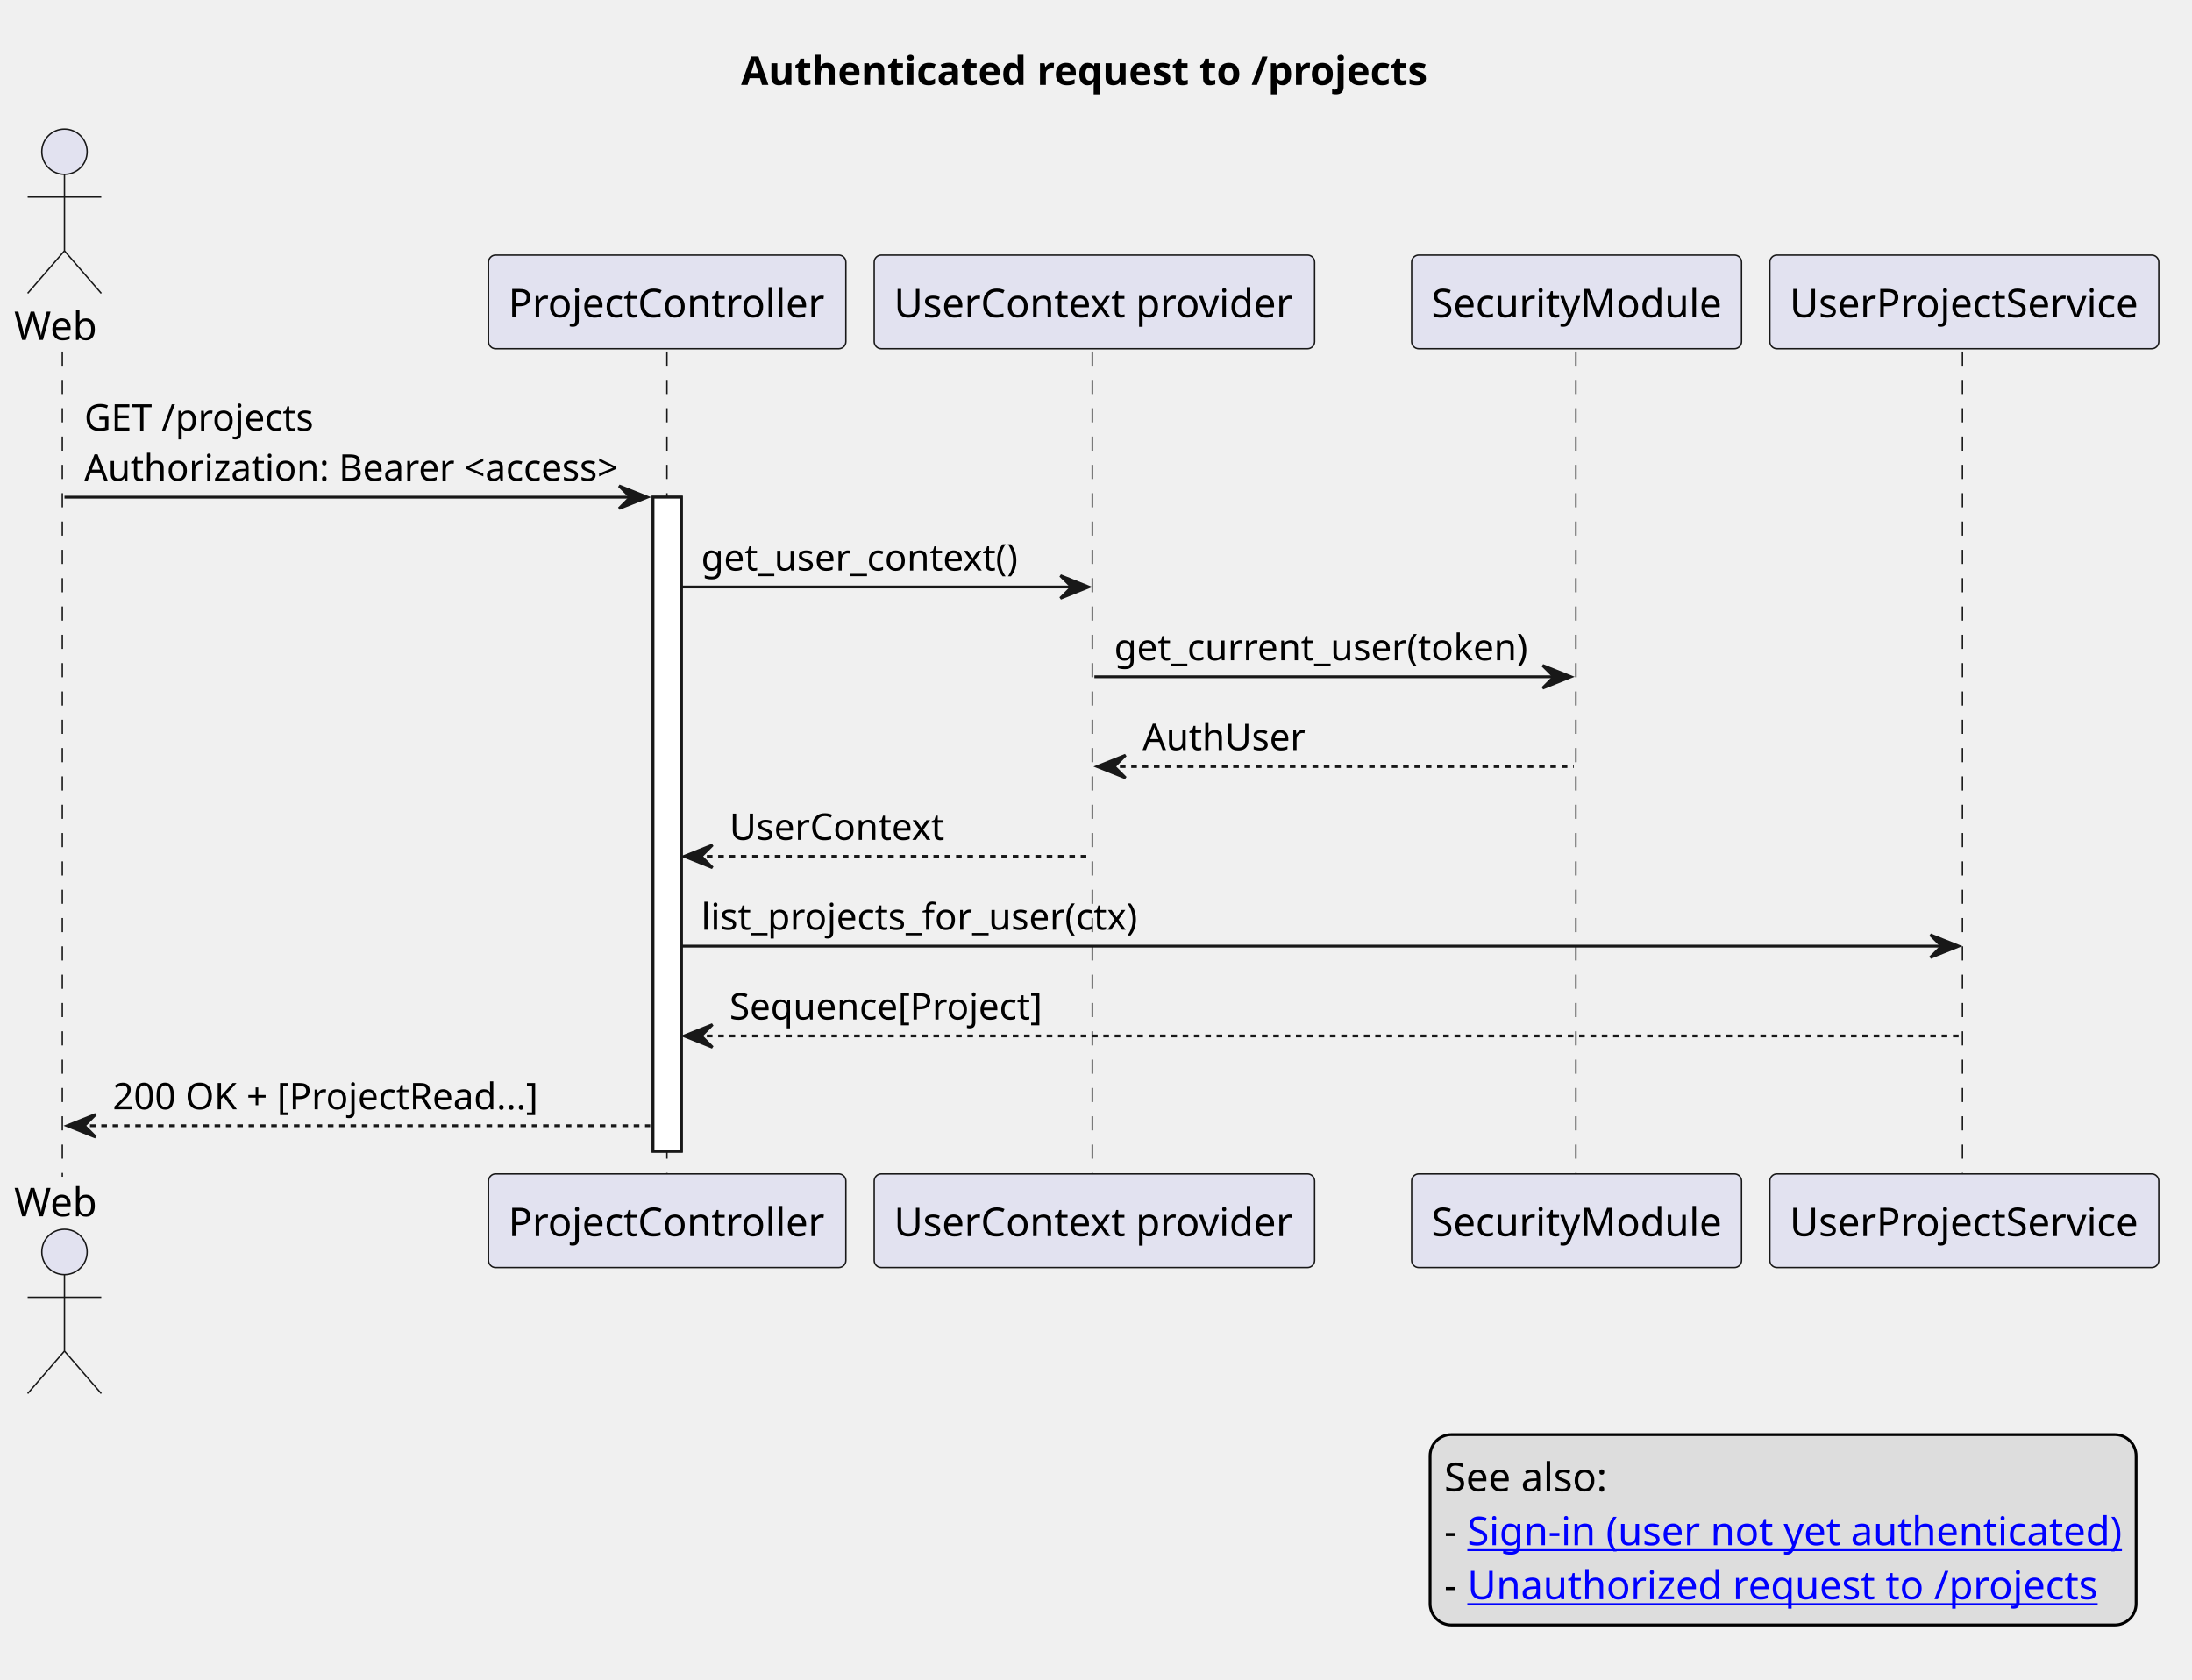
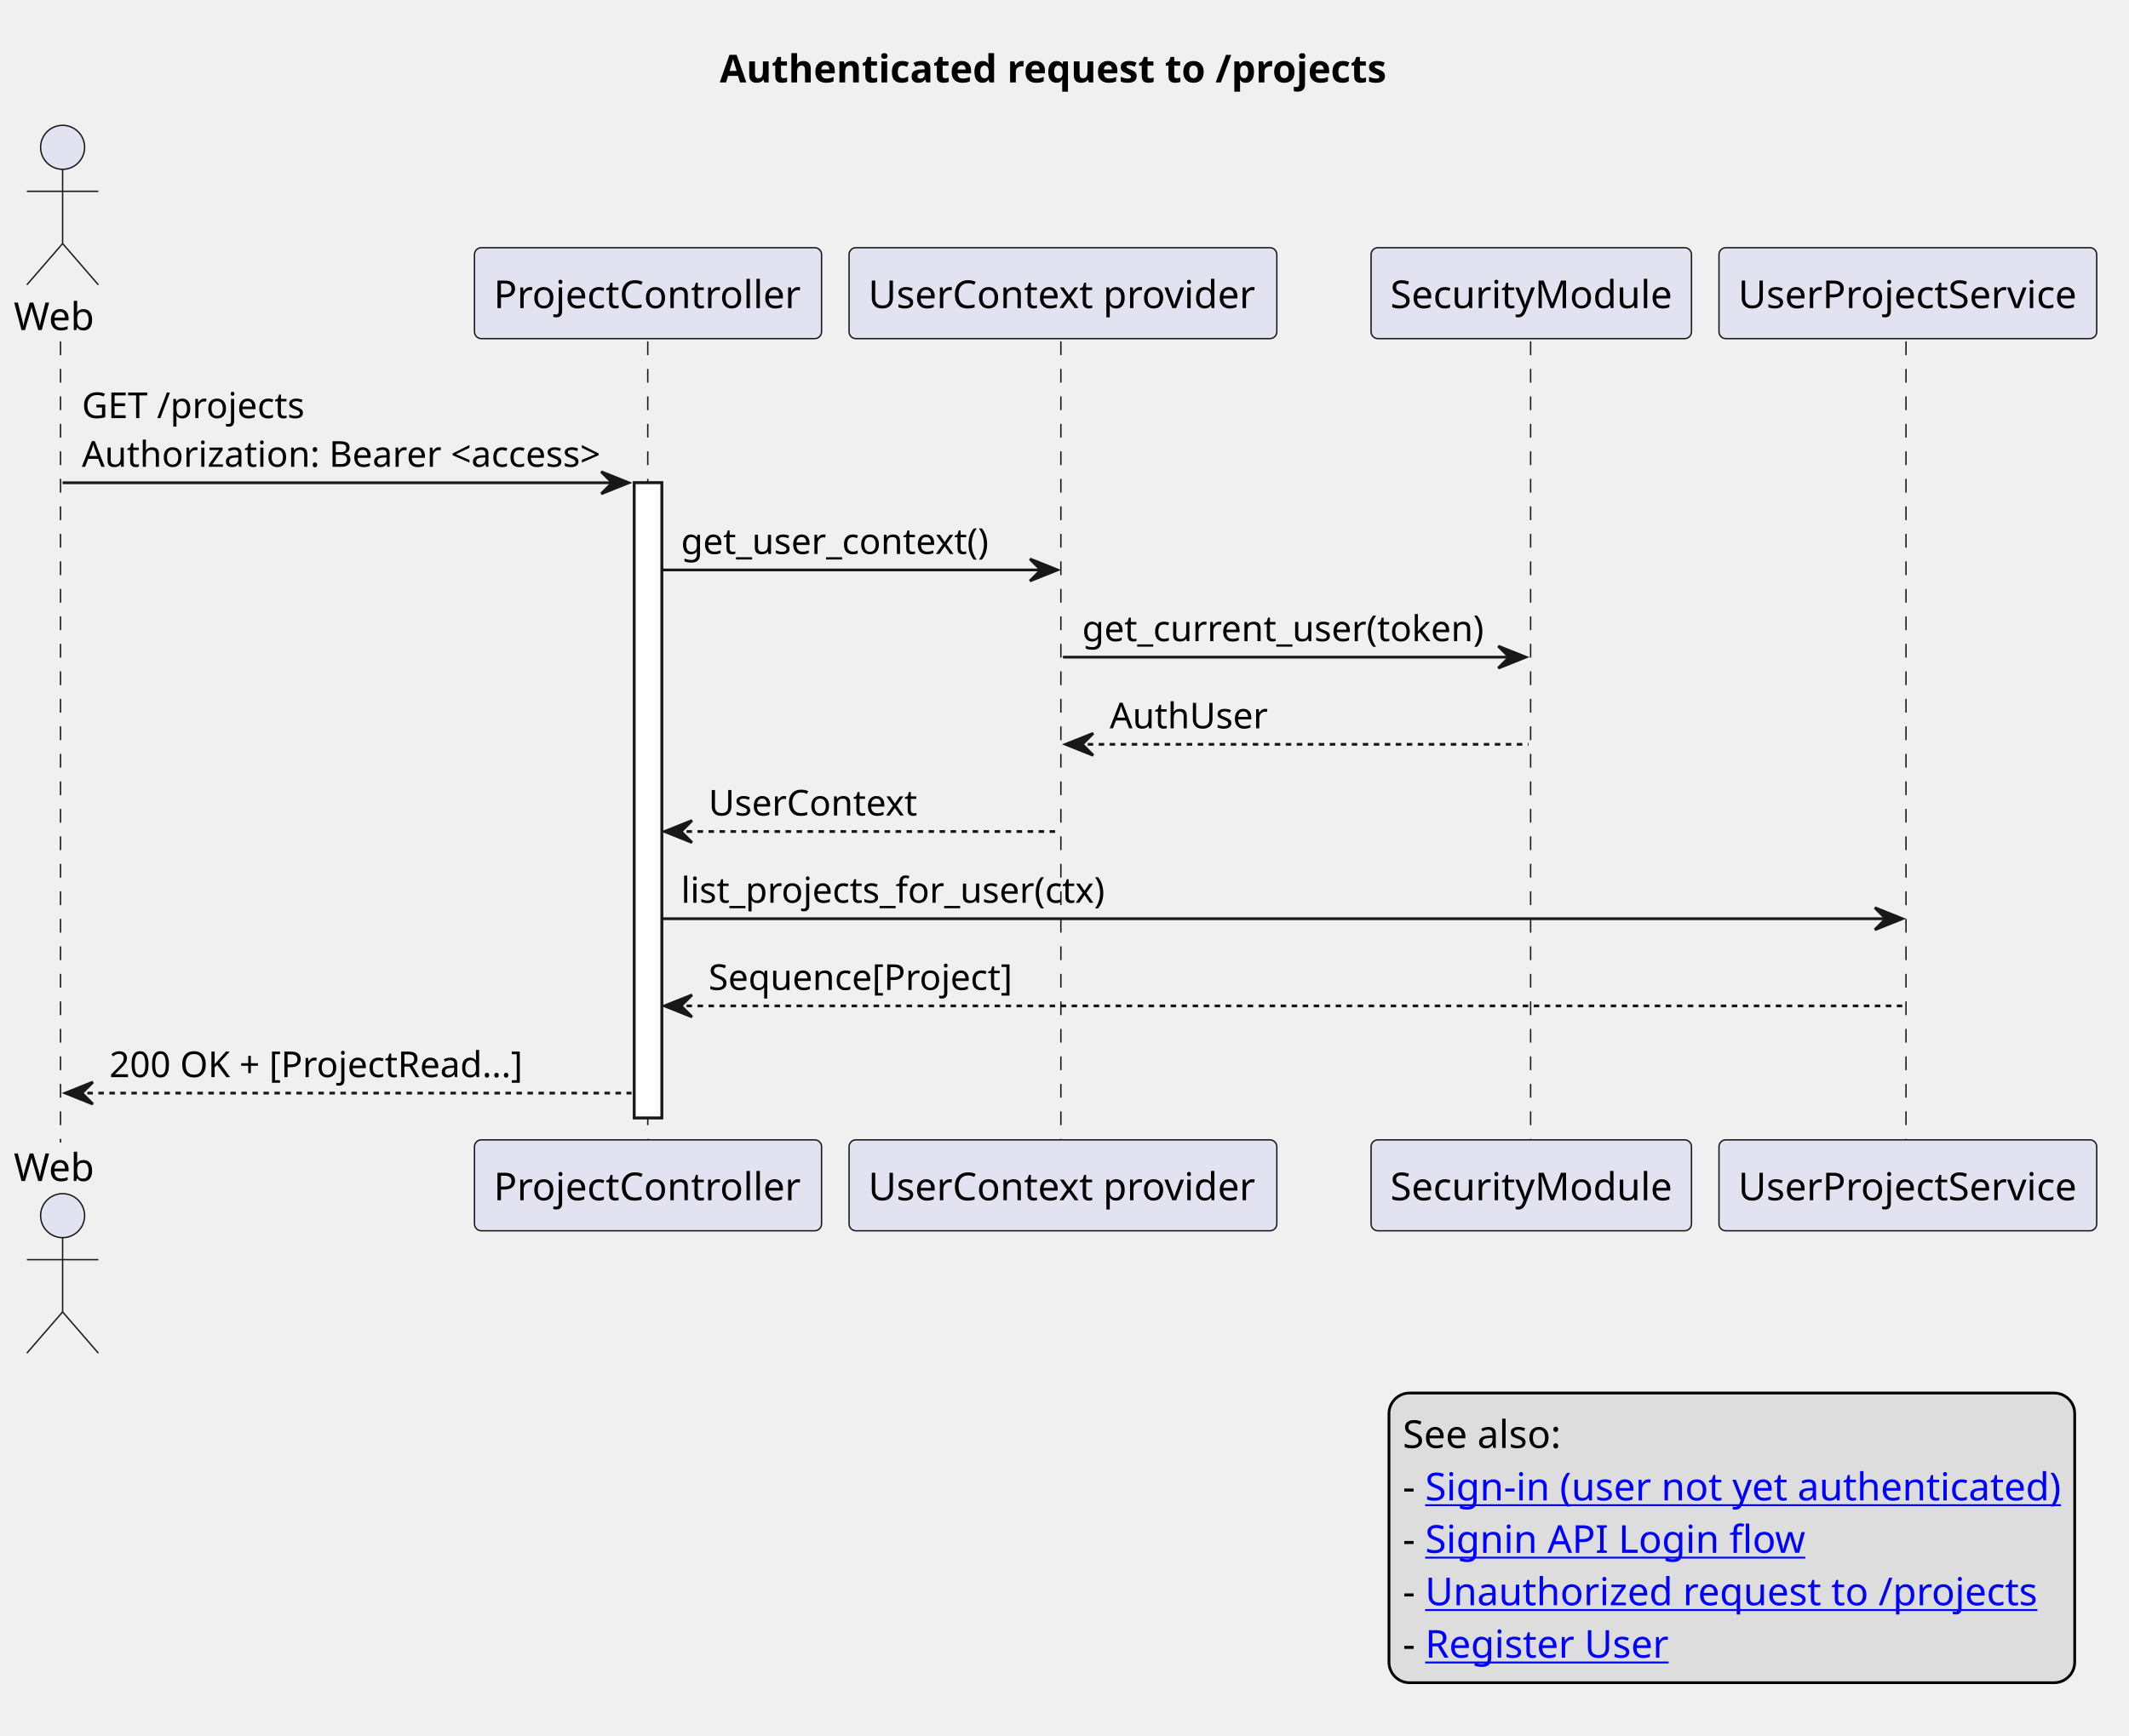
- <svg xmlns="http://www.w3.org/2000/svg" xmlns:xlink="http://www.w3.org/1999/xlink" contentStyleType="text/css" data-diagram-type="SEQUENCE" height="593px" preserveAspectRatio="none" style="width:774px;height:593px;background:#FFFFFF;" version="1.1" viewBox="0 0 774 593" width="774px" zoomAndPan="magnify">
+ <svg xmlns="http://www.w3.org/2000/svg" xmlns:xlink="http://www.w3.org/1999/xlink" contentStyleType="text/css" data-diagram-type="SEQUENCE" height="631px" preserveAspectRatio="none" style="width:774px;height:631px;background:#FFFFFF;" version="1.1" viewBox="0 0 774 631" width="774px" zoomAndPan="magnify">
  <defs />
  <g>
    <text fill="#000000" font-family="sans-serif" font-size="14" font-weight="bold" lengthAdjust="spacing" textLength="242.913" x="261.675" y="29.966">Authenticated request to /projects</text>
    <g>
      <rect fill="#FFFFFF" height="230.942" style="stroke:#181818;stroke-width:1;" width="10" x="230.588" y="175.548" />
    </g>
    <g>
      <rect fill="#000000" fill-opacity="0" height="291.354" width="8" x="18.763" y="124.136" />
      <line style="stroke:#181818;stroke-width:0.5;stroke-dasharray:5,5;" x1="22" x2="22" y1="124.136" y2="415.49" />
    </g>
    <g>
      <rect fill="#000000" fill-opacity="0" height="291.354" width="8" x="231.588" y="124.136" />
      <line style="stroke:#181818;stroke-width:0.5;stroke-dasharray:5,5;" x1="235.497" x2="235.497" y1="124.136" y2="415.49" />
    </g>
    <g>
      <rect fill="#000000" fill-opacity="0" height="291.354" width="8" x="382.435" y="124.136" />
      <line style="stroke:#181818;stroke-width:0.5;stroke-dasharray:5,5;" x1="385.679" x2="385.679" y1="124.136" y2="415.49" />
    </g>
    <g>
      <rect fill="#000000" fill-opacity="0" height="291.354" width="8" x="552.698" y="124.136" />
      <line style="stroke:#181818;stroke-width:0.5;stroke-dasharray:5,5;" x1="556.458" x2="556.458" y1="124.136" y2="415.49" />
    </g>
    <g>
      <rect fill="#000000" fill-opacity="0" height="291.354" width="8" x="689.6" y="124.136" />
      <line style="stroke:#181818;stroke-width:0.5;stroke-dasharray:5,5;" x1="692.938" x2="692.938" y1="124.136" y2="415.49" />
    </g>
    <g class="participant participant-head" data-participant="Web">
      <text fill="#000000" font-family="sans-serif" font-size="14" lengthAdjust="spacing" textLength="29.526" x="5" y="120.034">Web</text>
      <ellipse cx="22.763" cy="53.568" fill="#E2E2F0" rx="8" ry="8" style="stroke:#181818;stroke-width:0.5;" />
      <path d="M22.763,61.568 L22.763,88.568 M9.763,69.568 L35.763,69.568 M22.763,88.568 L9.763,103.568 M22.763,88.568 L35.763,103.568" fill="none" style="stroke:#181818;stroke-width:0.5;" />
    </g>
    <g class="participant participant-tail" data-participant="Web">
      <text fill="#000000" font-family="sans-serif" font-size="14" lengthAdjust="spacing" textLength="29.526" x="5" y="429.456">Web</text>
      <ellipse cx="22.763" cy="442.058" fill="#E2E2F0" rx="8" ry="8" style="stroke:#181818;stroke-width:0.5;" />
      <path d="M22.763,450.058 L22.763,477.058 M9.763,458.058 L35.763,458.058 M22.763,477.058 L9.763,492.058 M22.763,477.058 L35.763,492.058" fill="none" style="stroke:#181818;stroke-width:0.5;" />
    </g>
    <g class="participant participant-head" data-participant="ProjectCtl">
      <rect fill="#E2E2F0" height="33.068" rx="2.5" ry="2.5" style="stroke:#181818;stroke-width:0.5;" width="126.182" x="172.497" y="90.068" />
      <text fill="#000000" font-family="sans-serif" font-size="14" lengthAdjust="spacing" textLength="112.182" x="179.497" y="112.034">ProjectController</text>
    </g>
    <g class="participant participant-tail" data-participant="ProjectCtl">
      <rect fill="#E2E2F0" height="33.068" rx="2.5" ry="2.5" style="stroke:#181818;stroke-width:0.5;" width="126.182" x="172.497" y="414.49" />
      <text fill="#000000" font-family="sans-serif" font-size="14" lengthAdjust="spacing" textLength="112.182" x="179.497" y="436.456">ProjectController</text>
    </g>
    <g class="participant participant-head" data-participant="UserCtx">
      <rect fill="#E2E2F0" height="33.068" rx="2.5" ry="2.5" style="stroke:#181818;stroke-width:0.5;" width="155.512" x="308.679" y="90.068" />
      <text fill="#000000" font-family="sans-serif" font-size="14" lengthAdjust="spacing" textLength="141.512" x="315.679" y="112.034">UserContext provider</text>
    </g>
    <g class="participant participant-tail" data-participant="UserCtx">
      <rect fill="#E2E2F0" height="33.068" rx="2.5" ry="2.5" style="stroke:#181818;stroke-width:0.5;" width="155.512" x="308.679" y="414.49" />
      <text fill="#000000" font-family="sans-serif" font-size="14" lengthAdjust="spacing" textLength="141.512" x="315.679" y="436.456">UserContext provider</text>
    </g>
    <g class="participant participant-head" data-participant="Sec">
      <rect fill="#E2E2F0" height="33.068" rx="2.5" ry="2.5" style="stroke:#181818;stroke-width:0.5;" width="116.48" x="498.458" y="90.068" />
      <text fill="#000000" font-family="sans-serif" font-size="14" lengthAdjust="spacing" textLength="102.48" x="505.458" y="112.034">SecurityModule</text>
    </g>
    <g class="participant participant-tail" data-participant="Sec">
      <rect fill="#E2E2F0" height="33.068" rx="2.5" ry="2.5" style="stroke:#181818;stroke-width:0.5;" width="116.48" x="498.458" y="414.49" />
      <text fill="#000000" font-family="sans-serif" font-size="14" lengthAdjust="spacing" textLength="102.48" x="505.458" y="436.456">SecurityModule</text>
    </g>
    <g class="participant participant-head" data-participant="UserProjSvc">
      <rect fill="#E2E2F0" height="33.068" rx="2.5" ry="2.5" style="stroke:#181818;stroke-width:0.5;" width="137.326" x="624.938" y="90.068" />
      <text fill="#000000" font-family="sans-serif" font-size="14" lengthAdjust="spacing" textLength="123.326" x="631.938" y="112.034">UserProjectService</text>
    </g>
    <g class="participant participant-tail" data-participant="UserProjSvc">
      <rect fill="#E2E2F0" height="33.068" rx="2.5" ry="2.5" style="stroke:#181818;stroke-width:0.5;" width="137.326" x="624.938" y="414.49" />
      <text fill="#000000" font-family="sans-serif" font-size="14" lengthAdjust="spacing" textLength="123.326" x="631.938" y="436.456">UserProjectService</text>
    </g>
    <g>
      <rect fill="#FFFFFF" height="230.942" style="stroke:#181818;stroke-width:1;" width="10" x="230.588" y="175.548" />
    </g>
    <g class="message" data-participant-1="Web" data-participant-2="ProjectCtl">
      <polygon fill="#181818" points="218.588,171.548,228.588,175.548,218.588,179.548,222.588,175.548" style="stroke:#181818;stroke-width:1;" />
      <line style="stroke:#181818;stroke-width:1;" x1="22.763" x2="224.588" y1="175.548" y2="175.548" />
      <text fill="#000000" font-family="sans-serif" font-size="13" lengthAdjust="spacing" textLength="81.211" x="29.763" y="152.033">GET /projects</text>
      <text fill="#000000" font-family="sans-serif" font-size="13" lengthAdjust="spacing" textLength="188.825" x="29.763" y="169.739">Authorization: Bearer &lt;access&gt;</text>
    </g>
    <g class="message" data-participant-1="ProjectCtl" data-participant-2="UserCtx">
      <polygon fill="#181818" points="374.435,203.254,384.435,207.254,374.435,211.254,378.435,207.254" style="stroke:#181818;stroke-width:1;" />
      <line style="stroke:#181818;stroke-width:1;" x1="240.588" x2="380.435" y1="207.254" y2="207.254" />
      <text fill="#000000" font-family="sans-serif" font-size="13" lengthAdjust="spacing" textLength="112.06" x="247.588" y="201.445">get_user_context()</text>
    </g>
    <g class="message" data-participant-1="UserCtx" data-participant-2="Sec">
      <polygon fill="#181818" points="544.698,234.96,554.698,238.96,544.698,242.96,548.698,238.96" style="stroke:#181818;stroke-width:1;" />
      <line style="stroke:#181818;stroke-width:1;" x1="386.435" x2="550.698" y1="238.96" y2="238.96" />
      <text fill="#000000" font-family="sans-serif" font-size="13" lengthAdjust="spacing" textLength="146.263" x="393.435" y="233.151">get_current_user(token)</text>
    </g>
    <g class="message" data-participant-1="Sec" data-participant-2="UserCtx">
      <polygon fill="#181818" points="397.435,266.666,387.435,270.666,397.435,274.666,393.435,270.666" style="stroke:#181818;stroke-width:1;" />
      <line style="stroke:#181818;stroke-width:1;stroke-dasharray:2,2;" x1="391.435" x2="555.698" y1="270.666" y2="270.666" />
      <text fill="#000000" font-family="sans-serif" font-size="13" lengthAdjust="spacing" textLength="57.499" x="403.435" y="264.857">AuthUser</text>
    </g>
    <g class="message" data-participant-1="UserCtx" data-participant-2="ProjectCtl">
      <polygon fill="#181818" points="251.588,298.372,241.588,302.372,251.588,306.372,247.588,302.372" style="stroke:#181818;stroke-width:1;" />
      <line style="stroke:#181818;stroke-width:1;stroke-dasharray:2,2;" x1="245.588" x2="385.435" y1="302.372" y2="302.372" />
      <text fill="#000000" font-family="sans-serif" font-size="13" lengthAdjust="spacing" textLength="76.141" x="257.588" y="296.563">UserContext</text>
    </g>
    <g class="message" data-participant-1="ProjectCtl" data-participant-2="UserProjSvc">
      <polygon fill="#181818" points="681.6,330.078,691.6,334.078,681.6,338.078,685.6,334.078" style="stroke:#181818;stroke-width:1;" />
      <line style="stroke:#181818;stroke-width:1;" x1="240.588" x2="687.6" y1="334.078" y2="334.078" />
      <text fill="#000000" font-family="sans-serif" font-size="13" lengthAdjust="spacing" textLength="154.297" x="247.588" y="328.269">list_projects_for_user(ctx)</text>
    </g>
    <g class="message" data-participant-1="UserProjSvc" data-participant-2="ProjectCtl">
      <polygon fill="#181818" points="251.588,361.784,241.588,365.784,251.588,369.784,247.588,365.784" style="stroke:#181818;stroke-width:1;" />
      <line style="stroke:#181818;stroke-width:1;stroke-dasharray:2,2;" x1="245.588" x2="692.6" y1="365.784" y2="365.784" />
      <text fill="#000000" font-family="sans-serif" font-size="13" lengthAdjust="spacing" textLength="110.708" x="257.588" y="359.975">Sequence[Project]</text>
    </g>
    <g class="message" data-participant-1="ProjectCtl" data-participant-2="Web">
      <polygon fill="#181818" points="33.763,393.49,23.763,397.49,33.763,401.49,29.763,397.49" style="stroke:#181818;stroke-width:1;" />
      <line style="stroke:#181818;stroke-width:1;stroke-dasharray:2,2;" x1="27.763" x2="229.588" y1="397.49" y2="397.49" />
      <text fill="#000000" font-family="sans-serif" font-size="13" lengthAdjust="spacing" textLength="150.514" x="39.763" y="391.681">200 OK + [ProjectRead...]</text>
    </g>
-     <rect fill="#DDDDDD" height="67.204" rx="7.5" ry="7.5" style="stroke:#000000;stroke-width:1;" width="249.301" x="504.962" y="506.558" />
+     <rect fill="#DDDDDD" height="105.34" rx="7.5" ry="7.5" style="stroke:#000000;stroke-width:1;" width="249.301" x="504.962" y="506.558" />
    <text fill="#000000" font-family="sans-serif" font-size="14" lengthAdjust="spacing" textLength="57.512" x="509.962" y="526.524">See also:</text>
    <text fill="#000000" font-family="sans-serif" font-size="14" lengthAdjust="spacing" textLength="4.508" x="509.962" y="545.592">-</text>
    <a href="sign-in-no-auth.svg" target="_top" title="sign-in-no-auth.svg" xlink:actuate="onRequest" xlink:href="sign-in-no-auth.svg" xlink:show="new" xlink:title="sign-in-no-auth.svg" xlink:type="simple">
      <text fill="#0000FF" font-family="sans-serif" font-size="14" lengthAdjust="spacing" text-decoration="underline" textLength="231.153" x="518.11" y="545.592">Sign-in (user not yet authenticated)</text>
    </a>
    <text fill="#000000" font-family="sans-serif" font-size="14" lengthAdjust="spacing" textLength="4.508" x="509.962" y="564.66">-</text>
+     <a href="sign-in-login.svg" target="_top" title="sign-in-login.svg" xlink:actuate="onRequest" xlink:href="sign-in-login.svg" xlink:show="new" xlink:title="sign-in-login.svg" xlink:type="simple">
+       <text fill="#0000FF" font-family="sans-serif" font-size="14" lengthAdjust="spacing" text-decoration="underline" textLength="138.488" x="518.11" y="564.66">Signin API Login flow</text>
+     </a>
+     <text fill="#000000" font-family="sans-serif" font-size="14" lengthAdjust="spacing" textLength="4.508" x="509.962" y="583.728">-</text>
    <a href="unauthorized.svg" target="_top" title="unauthorized.svg" xlink:actuate="onRequest" xlink:href="unauthorized.svg" xlink:show="new" xlink:title="unauthorized.svg" xlink:type="simple">
-       <text fill="#0000FF" font-family="sans-serif" font-size="14" lengthAdjust="spacing" text-decoration="underline" textLength="223.145" x="518.11" y="564.66">Unauthorized request to /projects</text>
+       <text fill="#0000FF" font-family="sans-serif" font-size="14" lengthAdjust="spacing" text-decoration="underline" textLength="223.145" x="518.11" y="583.728">Unauthorized request to /projects</text>
+     </a>
+     <text fill="#000000" font-family="sans-serif" font-size="14" lengthAdjust="spacing" textLength="4.508" x="509.962" y="602.795">-</text>
+     <a href="register.svg" target="_top" title="register.svg" xlink:actuate="onRequest" xlink:href="register.svg" xlink:show="new" xlink:title="register.svg" xlink:type="simple">
+       <text fill="#0000FF" font-family="sans-serif" font-size="14" lengthAdjust="spacing" text-decoration="underline" textLength="88.522" x="518.11" y="602.795">Register User</text>
    </a>
  </g>
</svg>
